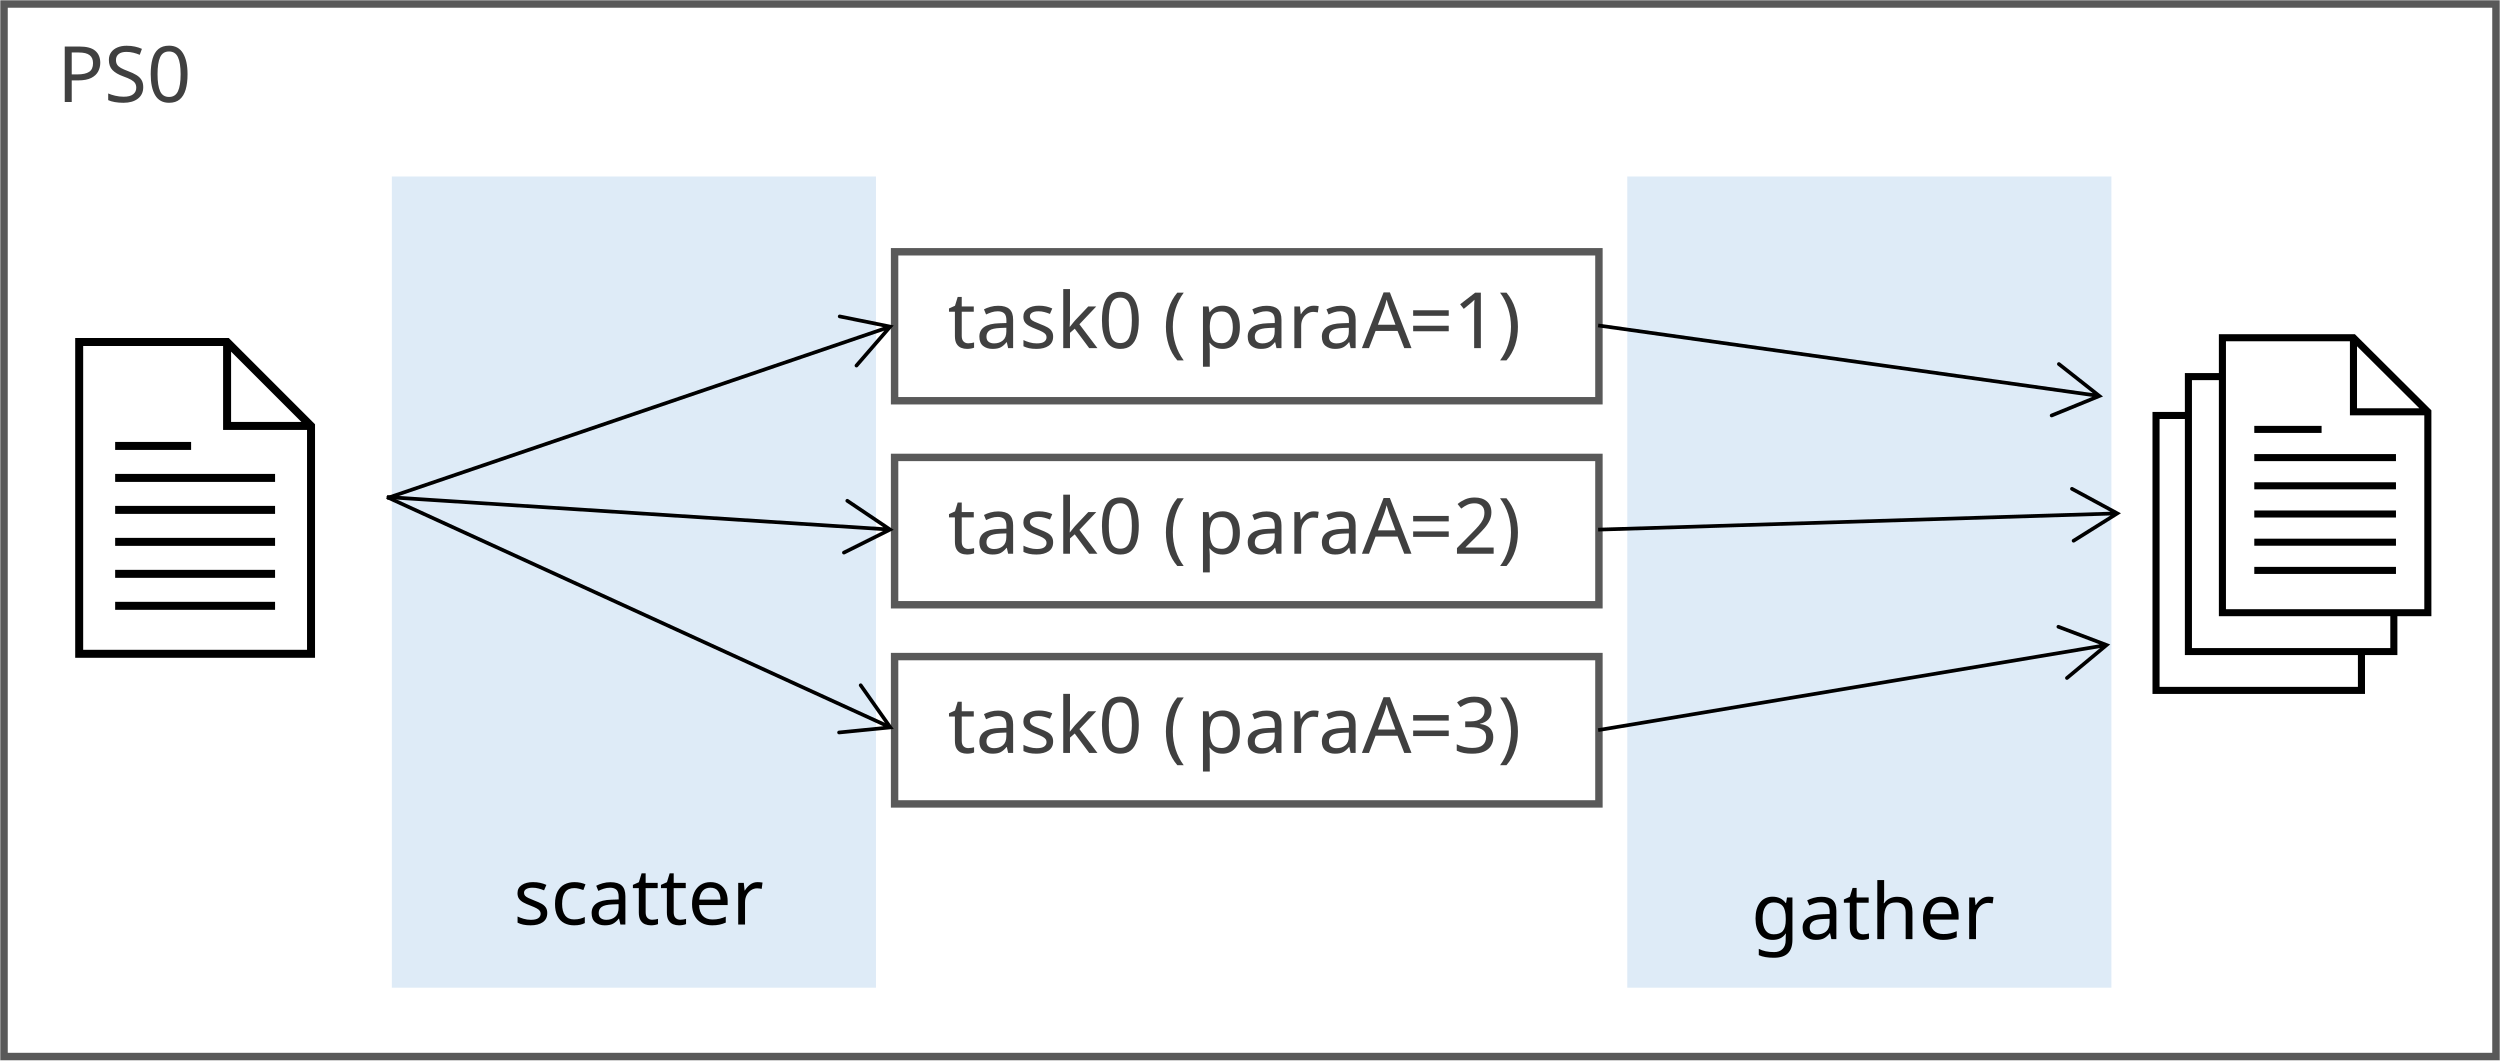
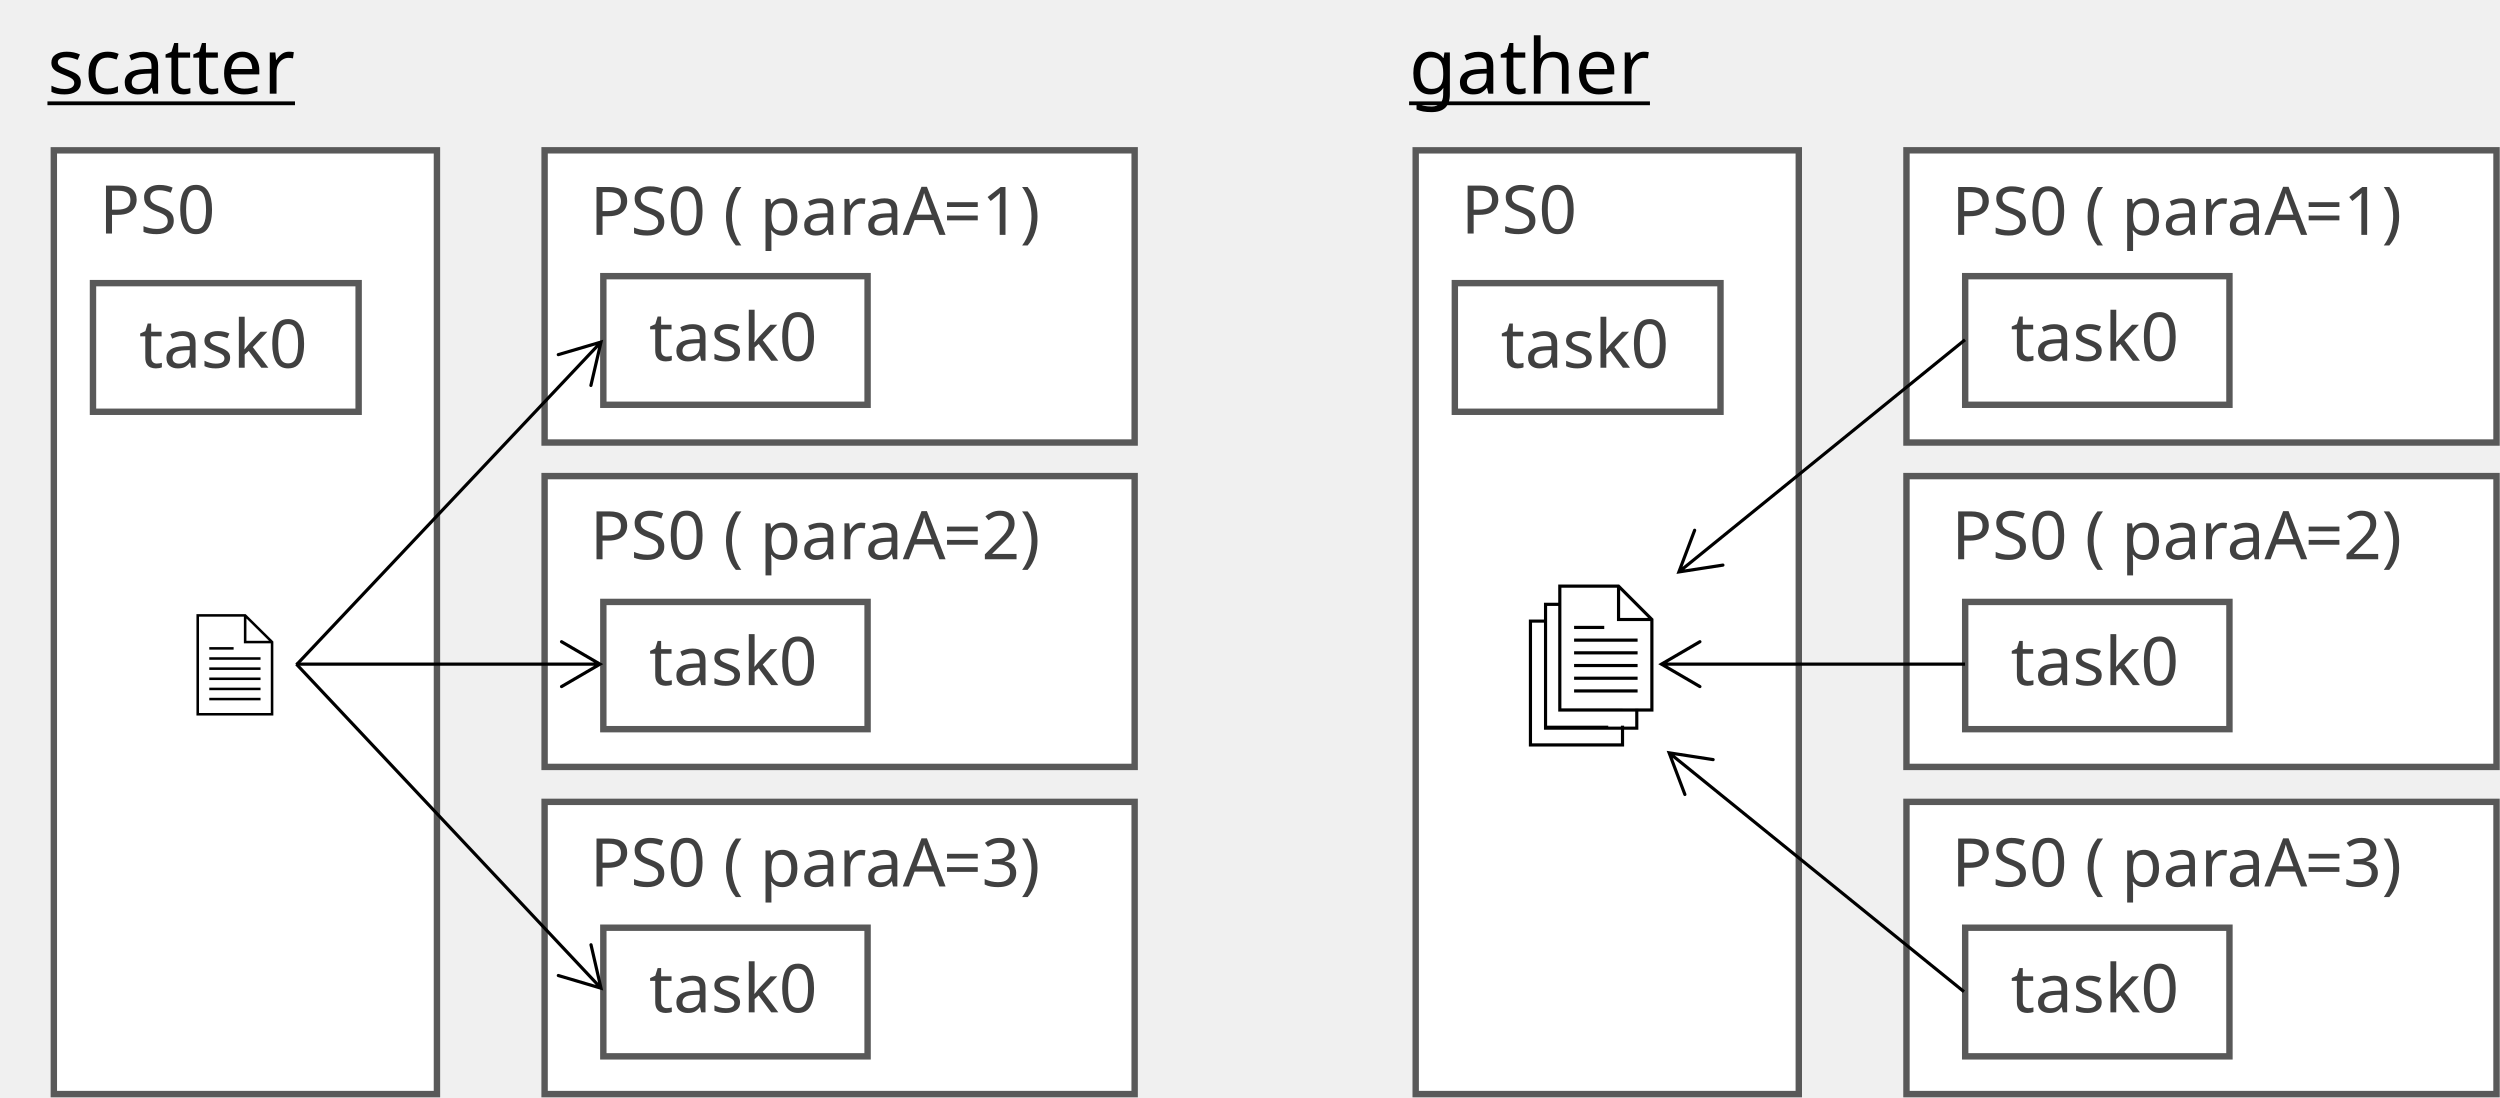
- <svg xmlns="http://www.w3.org/2000/svg" width="1544" height="655" xml:space="preserve" overflow="hidden">
+ <svg xmlns="http://www.w3.org/2000/svg" width="1788" height="785" xml:space="preserve" overflow="hidden">
  <defs>
    <clipPath id="clip0">
-       <rect x="1061" y="479" width="1544" height="655" />
+       <rect x="626" y="115" width="1788" height="785" />
    </clipPath>
    <clipPath id="clip1">
-       <rect x="1062" y="667" width="239" height="239" />
+       <rect x="750" y="546" width="89" height="88" />
    </clipPath>
    <clipPath id="clip2">
-       <rect x="1062" y="667" width="239" height="239" />
+       <rect x="750" y="546" width="89" height="88" />
    </clipPath>
    <clipPath id="clip3">
-       <rect x="1062" y="667" width="239" height="239" />
+       <rect x="750" y="546" width="89" height="88" />
    </clipPath>
    <clipPath id="clip4">
-       <rect x="2350" y="716" width="211" height="210" />
+       <rect x="1699" y="548" width="110" height="110" />
    </clipPath>
    <clipPath id="clip5">
-       <rect x="2350" y="716" width="211" height="210" />
+       <rect x="1699" y="548" width="110" height="110" />
    </clipPath>
    <clipPath id="clip6">
-       <rect x="2350" y="716" width="211" height="210" />
+       <rect x="1699" y="548" width="110" height="110" />
    </clipPath>
    <clipPath id="clip7">
-       <rect x="2370" y="691" width="211" height="210" />
+       <rect x="1710" y="536" width="109" height="110" />
    </clipPath>
    <clipPath id="clip8">
-       <rect x="2370" y="691" width="211" height="210" />
+       <rect x="1710" y="536" width="109" height="110" />
    </clipPath>
    <clipPath id="clip9">
-       <rect x="2370" y="691" width="211" height="210" />
+       <rect x="1710" y="536" width="109" height="110" />
    </clipPath>
    <clipPath id="clip10">
-       <rect x="2392" y="667" width="210" height="210" />
+       <rect x="1720" y="523" width="110" height="110" />
    </clipPath>
    <clipPath id="clip11">
-       <rect x="2392" y="667" width="210" height="210" />
+       <rect x="1720" y="523" width="110" height="110" />
    </clipPath>
    <clipPath id="clip12">
-       <rect x="2392" y="667" width="210" height="210" />
+       <rect x="1720" y="523" width="110" height="110" />
    </clipPath>
  </defs>
-   <g clip-path="url(#clip0)" transform="translate(-1061 -479)">
-     <rect x="1063.5" y="481.5" width="1539" height="650" stroke="#595959" stroke-width="4.583" stroke-miterlimit="8" fill="#FFFFFF" />
-     <text fill="#404040" font-family="Yu Gothic,Yu Gothic_MSFontService,sans-serif" font-weight="400" font-size="48" transform="matrix(1 0 0 1 1096.33 542)">PS0</text>
-     <rect x="2066" y="588" width="299" height="501" fill="#DEEBF7" />
-     <rect x="1303" y="588" width="299" height="501" fill="#DEEBF7" />
+   <g clip-path="url(#clip0)" transform="translate(-626 -115)">
+     <rect x="664.5" y="222.5" width="274" height="675" stroke="#595959" stroke-width="4.583" stroke-miterlimit="8" fill="#FFFFFF" />
+     <text fill="#404040" font-family="Yu Gothic,Yu Gothic_MSFontService,sans-serif" font-weight="400" font-size="48" transform="matrix(1 0 0 1 697.14 282)">PS0</text>
    <g clip-path="url(#clip1)">
      <g clip-path="url(#clip2)">
        <g clip-path="url(#clip3)">
-           <path d="M1132.12 771.688 1230.88 771.688 1230.88 776.625 1132.12 776.625Z" />
-           <path d="M1132.12 751.937 1179.03 751.937 1179.03 756.875 1132.12 756.875Z" />
-           <path d="M1132.12 791.438 1230.88 791.438 1230.88 796.375 1132.12 796.375Z" />
-           <path d="M1132.12 811.188 1230.88 811.188 1230.88 816.125 1132.12 816.125Z" />
-           <path d="M1132.12 830.938 1230.88 830.938 1230.88 835.875 1132.12 835.875Z" />
-           <path d="M1132.12 850.688 1230.88 850.688 1230.88 855.625 1132.12 855.625Z" />
-           <path d="M1107.44 687.75 1107.44 885.25 1255.56 885.25 1255.56 741.04 1202.27 687.75ZM1203.76 696.22 1247.09 739.552C1247.1 739.561 1247.1 739.577 1247.09 739.587 1247.09 739.591 1247.08 739.594 1247.07 739.594L1203.72 739.594 1203.72 696.237C1203.72 696.224 1203.73 696.213 1203.74 696.213 1203.75 696.213 1203.76 696.216 1203.76 696.22ZM1112.37 880.313 1112.37 692.687 1198.78 692.687 1198.78 744.531 1250.62 744.531 1250.62 880.313Z" />
+           <path d="M25.375 38.062 61.625 38.062 61.625 39.875 25.375 39.875Z" transform="matrix(1.01149 0 0 1 750 547)" />
+           <path d="M25.375 30.812 42.594 30.812 42.594 32.625 25.375 32.625Z" transform="matrix(1.01149 0 0 1 750 547)" />
+           <path d="M25.375 45.312 61.625 45.312 61.625 47.125 25.375 47.125Z" transform="matrix(1.01149 0 0 1 750 547)" />
+           <path d="M25.375 52.562 61.625 52.562 61.625 54.375 25.375 54.375Z" transform="matrix(1.01149 0 0 1 750 547)" />
+           <path d="M25.375 59.812 61.625 59.812 61.625 61.625 25.375 61.625Z" transform="matrix(1.01149 0 0 1 750 547)" />
+           <path d="M25.375 67.062 61.625 67.062 61.625 68.875 25.375 68.875Z" transform="matrix(1.01149 0 0 1 750 547)" />
+           <path d="M16.312 7.25 16.312 79.75 70.688 79.75 70.688 26.812 51.125 7.25ZM51.672 10.359 67.578 26.266C67.582 26.269 67.582 26.275 67.578 26.279 67.576 26.28 67.574 26.281 67.572 26.281L51.656 26.281 51.656 10.366C51.656 10.361 51.66 10.357 51.665 10.357 51.668 10.357 51.67 10.358 51.672 10.359ZM18.125 77.938 18.125 9.062 49.844 9.062 49.844 28.094 68.875 28.094 68.875 77.938Z" transform="matrix(1.01149 0 0 1 750 547)" />
        </g>
      </g>
    </g>
-     <rect x="1613.5" y="634.5" width="435" height="92" stroke="#595959" stroke-width="4.583" stroke-miterlimit="8" fill="#FFFFFF" />
-     <text fill="#404040" font-family="Yu Gothic,Yu Gothic_MSFontService,sans-serif" font-weight="400" font-size="48" transform="matrix(1 0 0 1 1646.33 694)">task0 (</text>
-     <text fill="#404040" font-family="Yu Gothic,Yu Gothic_MSFontService,sans-serif" font-weight="400" font-size="48" transform="matrix(1 0 0 1 1799.87 694)">paraA</text>
-     <text fill="#404040" font-family="Yu Gothic,Yu Gothic_MSFontService,sans-serif" font-weight="400" font-size="48" transform="matrix(1 0 0 1 1931.07 694)">=1)</text>
-     <rect x="1613.5" y="761.5" width="435" height="91" stroke="#595959" stroke-width="4.583" stroke-miterlimit="8" fill="#FFFFFF" />
-     <text fill="#404040" font-family="Yu Gothic,Yu Gothic_MSFontService,sans-serif" font-weight="400" font-size="48" transform="matrix(1 0 0 1 1646.33 821)">task0 (</text>
-     <text fill="#404040" font-family="Yu Gothic,Yu Gothic_MSFontService,sans-serif" font-weight="400" font-size="48" transform="matrix(1 0 0 1 1799.87 821)">paraA</text>
-     <text fill="#404040" font-family="Yu Gothic,Yu Gothic_MSFontService,sans-serif" font-weight="400" font-size="48" transform="matrix(1 0 0 1 1931.07 821)">=2)</text>
-     <rect x="1613.5" y="884.5" width="435" height="91" stroke="#595959" stroke-width="4.583" stroke-miterlimit="8" fill="#FFFFFF" />
-     <text fill="#404040" font-family="Yu Gothic,Yu Gothic_MSFontService,sans-serif" font-weight="400" font-size="48" transform="matrix(1 0 0 1 1646.33 944)">task0 (</text>
-     <text fill="#404040" font-family="Yu Gothic,Yu Gothic_MSFontService,sans-serif" font-weight="400" font-size="48" transform="matrix(1 0 0 1 1799.87 944)">paraA</text>
-     <text fill="#404040" font-family="Yu Gothic,Yu Gothic_MSFontService,sans-serif" font-weight="400" font-size="48" transform="matrix(1 0 0 1 1931.07 944)">=3)</text>
-     <path d="M0.37-1.085 311.179 104.836 310.439 107.005-0.37 1.085ZM290.816 81.114 312.958 106.653 279.828 113.356C279.208 113.481 278.603 113.08 278.478 112.46 278.352 111.84 278.753 111.235 279.374 111.109L310.578 104.796 309.94 106.67 289.084 82.615C288.67 82.137 288.721 81.413 289.199 80.999 289.678 80.584 290.401 80.635 290.816 81.114Z" transform="matrix(1 0 0 -1 1300 786.651)" />
-     <path d="M1300.07 784.857 1610.76 804.912 1610.62 807.199 1299.93 787.144ZM1584.92 787.325 1612.96 806.202 1582.73 821.317C1582.16 821.6 1581.47 821.371 1581.19 820.805 1580.9 820.239 1581.13 819.55 1581.7 819.267L1610.18 805.03 1610.05 807.006 1583.64 789.226C1583.11 788.873 1582.98 788.161 1583.33 787.636 1583.68 787.111 1584.39 786.972 1584.92 787.325Z" />
-     <path d="M1300.48 784.958 1611.37 927.193 1610.42 929.277 1299.52 787.042ZM1593.49 901.546 1612.96 929.18 1579.32 932.521C1578.69 932.584 1578.13 932.124 1578.07 931.494 1578.01 930.864 1578.47 930.303 1579.1 930.241L1610.78 927.094 1609.95 928.894 1591.62 902.866C1591.26 902.348 1591.38 901.633 1591.9 901.269 1592.41 900.905 1593.13 901.029 1593.49 901.546Z" />
-     <path d="M2048.16 678.865 2357.72 722.418 2357.4 724.688 2047.84 681.135ZM2333.28 702.937 2359.82 723.87 2328.53 736.668C2327.95 736.907 2327.28 736.627 2327.04 736.041 2326.8 735.455 2327.08 734.786 2327.66 734.547L2357.13 722.493 2356.85 724.453 2331.86 704.736C2331.36 704.344 2331.28 703.624 2331.67 703.127 2332.06 702.63 2332.78 702.545 2333.28 702.937Z" />
-     <path d="M0.036-1.145 320.671 8.884 320.599 11.175-0.036 1.145ZM294.256-7.835 322.906 10.101 293.191 26.211C292.635 26.512 291.939 26.306 291.637 25.75 291.336 25.193 291.542 24.498 292.099 24.196L320.087 9.022 320.025 11.001 293.04-5.893C292.503-6.229 292.341-6.936 292.677-7.472 293.012-8.009 293.72-8.171 294.256-7.835Z" transform="matrix(1 0 0 -1 2048 806.1)" />
-     <path d="M0.189-1.13 314.212 51.418 313.834 53.678-0.189 1.13ZM290.281 31.307 316.266 52.924 284.659 64.903C284.067 65.127 283.406 64.829 283.181 64.237 282.957 63.646 283.255 62.984 283.847 62.76L313.617 51.477 313.29 53.429 288.815 33.069C288.329 32.664 288.262 31.942 288.667 31.455 289.072 30.969 289.794 30.902 290.281 31.307Z" transform="matrix(1 0 0 -1 2048 929.923)" />
-     <rect x="2393" y="735" width="127" height="169" fill="#FFFFFF" />
+     <rect x="1015.5" y="222.5" width="422" height="209" stroke="#595959" stroke-width="4.583" stroke-miterlimit="8" fill="#FFFFFF" />
+     <text fill="#404040" font-family="Yu Gothic,Yu Gothic_MSFontService,sans-serif" font-weight="400" font-size="48" transform="matrix(1 0 0 1 1047.97 283)">PS0 (</text>
+     <text fill="#404040" font-family="Yu Gothic,Yu Gothic_MSFontService,sans-serif" font-weight="400" font-size="48" transform="matrix(1 0 0 1 1169.42 283)">paraA</text>
+     <text fill="#404040" font-family="Yu Gothic,Yu Gothic_MSFontService,sans-serif" font-weight="400" font-size="48" transform="matrix(1 0 0 1 1300.62 283)">=1)</text>
+     <text font-family="Yu Gothic,Yu Gothic_MSFontService,sans-serif" font-weight="400" font-size="55" text-decoration="underline" transform="matrix(1 0 0 1 659.931 182)">scatter</text>
+     <rect x="692.5" y="317.5" width="190" height="92" stroke="#595959" stroke-width="4.583" stroke-miterlimit="8" fill="#FFFFFF" />
+     <text fill="#404040" font-family="Yu Gothic,Yu Gothic_MSFontService,sans-serif" font-weight="400" font-size="48" transform="matrix(1 0 0 1 725.494 378)">task0</text>
+     <rect x="1057.5" y="312.5" width="189" height="92" stroke="#595959" stroke-width="4.583" stroke-miterlimit="8" fill="#FFFFFF" />
+     <text fill="#404040" font-family="Yu Gothic,Yu Gothic_MSFontService,sans-serif" font-weight="400" font-size="48" transform="matrix(1 0 0 1 1090.2 373)">task0</text>
+     <rect x="1015.5" y="455.5" width="422" height="208" stroke="#595959" stroke-width="4.583" stroke-miterlimit="8" fill="#FFFFFF" />
+     <text fill="#404040" font-family="Yu Gothic,Yu Gothic_MSFontService,sans-serif" font-weight="400" font-size="48" transform="matrix(1 0 0 1 1047.97 515)">PS0 (</text>
+     <text fill="#404040" font-family="Yu Gothic,Yu Gothic_MSFontService,sans-serif" font-weight="400" font-size="48" transform="matrix(1 0 0 1 1169.42 515)">paraA</text>
+     <text fill="#404040" font-family="Yu Gothic,Yu Gothic_MSFontService,sans-serif" font-weight="400" font-size="48" transform="matrix(1 0 0 1 1300.62 515)">=2)</text>
+     <rect x="1057.5" y="545.5" width="189" height="91" stroke="#595959" stroke-width="4.583" stroke-miterlimit="8" fill="#FFFFFF" />
+     <text fill="#404040" font-family="Yu Gothic,Yu Gothic_MSFontService,sans-serif" font-weight="400" font-size="48" transform="matrix(1 0 0 1 1090.2 605)">task0</text>
+     <rect x="1015.5" y="688.5" width="422" height="209" stroke="#595959" stroke-width="4.583" stroke-miterlimit="8" fill="#FFFFFF" />
+     <text fill="#404040" font-family="Yu Gothic,Yu Gothic_MSFontService,sans-serif" font-weight="400" font-size="48" transform="matrix(1 0 0 1 1047.97 749)">PS0 (</text>
+     <text fill="#404040" font-family="Yu Gothic,Yu Gothic_MSFontService,sans-serif" font-weight="400" font-size="48" transform="matrix(1 0 0 1 1169.42 749)">paraA</text>
+     <text fill="#404040" font-family="Yu Gothic,Yu Gothic_MSFontService,sans-serif" font-weight="400" font-size="48" transform="matrix(1 0 0 1 1300.62 749)">=3)</text>
+     <rect x="1057.5" y="778.5" width="189" height="92" stroke="#595959" stroke-width="4.583" stroke-miterlimit="8" fill="#FFFFFF" />
+     <text fill="#404040" font-family="Yu Gothic,Yu Gothic_MSFontService,sans-serif" font-weight="400" font-size="48" transform="matrix(1 0 0 1 1090.2 839)">task0</text>
+     <path d="M0.833-0.786 218.662 230.061 216.996 231.634-0.833 0.786ZM211.739 199.578 219.39 232.502 186.965 222.955C186.358 222.776 186.011 222.139 186.189 221.532 186.368 220.925 187.005 220.578 187.612 220.757L218.153 229.748 216.713 231.107 209.507 200.096C209.364 199.48 209.748 198.864 210.364 198.721 210.98 198.578 211.596 198.961 211.739 199.578Z" transform="matrix(1 0 0 -1 838 590.498)" />
+     <path d="M838 588.854 1055.12 588.854 1055.12 591.146 838 591.146ZM1028.19 572.969 1057.39 590 1028.19 607.032C1027.65 607.35 1026.95 607.166 1026.63 606.619 1026.31 606.073 1026.49 605.371 1027.04 605.052L1054.54 589.01 1054.54 590.99 1027.04 574.948C1026.49 574.629 1026.31 573.928 1026.63 573.381 1026.95 572.835 1027.65 572.65 1028.19 572.969Z" />
+     <path d="M838.835 589.215 1056.67 820.953 1055 822.523 837.165 590.785ZM1049.8 790.457 1057.39 823.395 1024.98 813.786C1024.38 813.607 1024.03 812.969 1024.21 812.362 1024.39 811.755 1025.03 811.409 1025.63 811.589L1056.16 820.64 1054.72 821.995 1047.57 790.971C1047.43 790.354 1047.81 789.739 1048.43 789.597 1049.05 789.455 1049.66 789.84 1049.8 790.457Z" />
+     <rect x="1638.5" y="222.5" width="274" height="675" stroke="#595959" stroke-width="4.583" stroke-miterlimit="8" fill="#FFFFFF" />
+     <text fill="#404040" font-family="Yu Gothic,Yu Gothic_MSFontService,sans-serif" font-weight="400" font-size="48" transform="matrix(1 0 0 1 1670.99 282)">PS0</text>
+     <rect x="1989.5" y="222.5" width="422" height="209" stroke="#595959" stroke-width="4.583" stroke-miterlimit="8" fill="#FFFFFF" />
+     <text fill="#404040" font-family="Yu Gothic,Yu Gothic_MSFontService,sans-serif" font-weight="400" font-size="48" transform="matrix(1 0 0 1 2021.81 283)">PS0 (</text>
+     <text fill="#404040" font-family="Yu Gothic,Yu Gothic_MSFontService,sans-serif" font-weight="400" font-size="48" transform="matrix(1 0 0 1 2143.27 283)">paraA</text>
+     <text fill="#404040" font-family="Yu Gothic,Yu Gothic_MSFontService,sans-serif" font-weight="400" font-size="48" transform="matrix(1 0 0 1 2274.47 283)">=1)</text>
+     <text font-family="Yu Gothic,Yu Gothic_MSFontService,sans-serif" font-weight="400" font-size="55" text-decoration="underline" transform="matrix(1 0 0 1 1633.78 182)">gather</text>
+     <rect x="1666.5" y="317.5" width="190" height="92" stroke="#595959" stroke-width="4.583" stroke-miterlimit="8" fill="#FFFFFF" />
+     <text fill="#404040" font-family="Yu Gothic,Yu Gothic_MSFontService,sans-serif" font-weight="400" font-size="48" transform="matrix(1 0 0 1 1699.34 378)">task0</text>
+     <rect x="2031.5" y="312.5" width="189" height="92" stroke="#595959" stroke-width="4.583" stroke-miterlimit="8" fill="#FFFFFF" />
+     <text fill="#404040" font-family="Yu Gothic,Yu Gothic_MSFontService,sans-serif" font-weight="400" font-size="48" transform="matrix(1 0 0 1 2064.05 373)">task0</text>
+     <rect x="1989.5" y="455.5" width="422" height="208" stroke="#595959" stroke-width="4.583" stroke-miterlimit="8" fill="#FFFFFF" />
+     <text fill="#404040" font-family="Yu Gothic,Yu Gothic_MSFontService,sans-serif" font-weight="400" font-size="48" transform="matrix(1 0 0 1 2021.81 515)">PS0 (</text>
+     <text fill="#404040" font-family="Yu Gothic,Yu Gothic_MSFontService,sans-serif" font-weight="400" font-size="48" transform="matrix(1 0 0 1 2143.27 515)">paraA</text>
+     <text fill="#404040" font-family="Yu Gothic,Yu Gothic_MSFontService,sans-serif" font-weight="400" font-size="48" transform="matrix(1 0 0 1 2274.47 515)">=2)</text>
+     <rect x="2031.5" y="545.5" width="189" height="91" stroke="#595959" stroke-width="4.583" stroke-miterlimit="8" fill="#FFFFFF" />
+     <text fill="#404040" font-family="Yu Gothic,Yu Gothic_MSFontService,sans-serif" font-weight="400" font-size="48" transform="matrix(1 0 0 1 2064.05 605)">task0</text>
+     <rect x="1989.5" y="688.5" width="422" height="209" stroke="#595959" stroke-width="4.583" stroke-miterlimit="8" fill="#FFFFFF" />
+     <text fill="#404040" font-family="Yu Gothic,Yu Gothic_MSFontService,sans-serif" font-weight="400" font-size="48" transform="matrix(1 0 0 1 2021.81 749)">PS0 (</text>
+     <text fill="#404040" font-family="Yu Gothic,Yu Gothic_MSFontService,sans-serif" font-weight="400" font-size="48" transform="matrix(1 0 0 1 2143.27 749)">paraA</text>
+     <text fill="#404040" font-family="Yu Gothic,Yu Gothic_MSFontService,sans-serif" font-weight="400" font-size="48" transform="matrix(1 0 0 1 2274.47 749)">=3)</text>
+     <rect x="2031.5" y="778.5" width="189" height="92" stroke="#595959" stroke-width="4.583" stroke-miterlimit="8" fill="#FFFFFF" />
+     <text fill="#404040" font-family="Yu Gothic,Yu Gothic_MSFontService,sans-serif" font-weight="400" font-size="48" transform="matrix(1 0 0 1 2064.05 839)">task0</text>
+     <path d="M2.484 0.54 207.087 166.569 205.643 168.348 1.04 2.319ZM11.936 31.619-0.004-0.003 33.399 5.169C34.024 5.266 34.453 5.851 34.356 6.476 34.259 7.102 33.674 7.53 33.048 7.433L1.586 2.562 2.834 1.025 14.08 30.809C14.303 31.401 14.004 32.062 13.412 32.286 12.82 32.51 12.159 32.211 11.936 31.619Z" transform="matrix(1 0 0 -1 1825 525.458)" />
+     <path d="M1814.27 588.854 2031.39 588.854 2031.39 591.146 1814.27 591.146ZM1841.19 607.031 1811.99 590 1841.19 572.969C1841.74 572.65 1842.44 572.834 1842.76 573.381 1843.08 573.928 1842.89 574.629 1842.35 574.948L1814.85 590.99 1814.85 589.01 1842.35 605.052C1842.89 605.371 1843.08 606.072 1842.76 606.619 1842.44 607.166 1841.74 607.35 1841.19 607.031Z" />
+     <path d="M1820.48 652.537 2031.35 823.373 2029.91 825.154 1819.04 654.317ZM1829.96 683.609 1818 651.997 1851.4 657.142C1852.03 657.238 1852.46 657.824 1852.36 658.449 1852.26 659.075 1851.68 659.503 1851.05 659.407L1819.59 654.561 1820.83 653.023 1832.1 682.798C1832.33 683.39 1832.03 684.051 1831.44 684.275 1830.85 684.499 1830.19 684.201 1829.96 683.609Z" />
+     <rect x="1721" y="560" width="66" height="87" fill="#FFFFFF" />
    <g clip-path="url(#clip4)">
      <g clip-path="url(#clip5)">
        <g clip-path="url(#clip6)">
-           <path d="M60.958 91.438 148.042 91.438 148.042 95.792 60.958 95.792Z" transform="matrix(1.00478 0 0 1 2351 716)" />
-           <path d="M60.958 74.021 102.323 74.021 102.323 78.375 60.958 78.375Z" transform="matrix(1.00478 0 0 1 2351 716)" />
-           <path d="M60.958 108.854 148.042 108.854 148.042 113.208 60.958 113.208Z" transform="matrix(1.00478 0 0 1 2351 716)" />
-           <path d="M60.958 126.271 148.042 126.271 148.042 130.625 60.958 130.625Z" transform="matrix(1.00478 0 0 1 2351 716)" />
-           <path d="M60.958 143.688 148.042 143.688 148.042 148.042 60.958 148.042Z" transform="matrix(1.00478 0 0 1 2351 716)" />
-           <path d="M60.958 161.104 148.042 161.104 148.042 165.458 60.958 165.458Z" transform="matrix(1.00478 0 0 1 2351 716)" />
-           <path d="M39.188 17.417 39.188 191.583 169.812 191.583 169.812 64.411 122.818 17.417ZM124.131 24.886 162.343 63.098C162.351 63.107 162.351 63.121 162.343 63.129 162.339 63.133 162.333 63.135 162.328 63.135L124.094 63.135 124.094 24.901C124.094 24.89 124.104 24.88 124.116 24.88 124.121 24.88 124.127 24.882 124.131 24.886ZM43.542 187.229 43.542 21.771 119.74 21.771 119.74 67.49 165.458 67.49 165.458 187.229Z" transform="matrix(1.00478 0 0 1 2351 716)" />
+           <path d="M1730.79 596.687 1776.21 596.687 1776.21 598.958 1730.79 598.958Z" />
+           <path d="M1730.79 587.604 1752.36 587.604 1752.36 589.875 1730.79 589.875Z" />
+           <path d="M1730.79 605.771 1776.21 605.771 1776.21 608.042 1730.79 608.042Z" />
+           <path d="M1730.79 614.854 1776.21 614.854 1776.21 617.125 1730.79 617.125Z" />
+           <path d="M1730.79 623.937 1776.21 623.937 1776.21 626.208 1730.79 626.208Z" />
+           <path d="M1730.79 633.021 1776.21 633.021 1776.21 635.292 1730.79 635.292Z" />
+           <path d="M1719.44 558.083 1719.44 648.917 1787.56 648.917 1787.56 582.592 1763.05 558.083ZM1763.74 561.979 1783.67 581.908C1783.67 581.912 1783.67 581.919 1783.67 581.924 1783.66 581.926 1783.66 581.927 1783.66 581.927L1763.72 581.927 1763.72 561.987C1763.72 561.981 1763.72 561.976 1763.73 561.976 1763.73 561.976 1763.74 561.977 1763.74 561.979ZM1721.71 646.646 1721.71 560.354 1761.45 560.354 1761.45 584.198 1785.29 584.198 1785.29 646.646Z" />
        </g>
      </g>
    </g>
-     <rect x="2414" y="711" width="126" height="169" fill="#FFFFFF" />
+     <rect x="1732" y="547" width="65" height="87" fill="#FFFFFF" />
    <g clip-path="url(#clip7)">
      <g clip-path="url(#clip8)">
        <g clip-path="url(#clip9)">
-           <path d="M60.958 91.438 148.042 91.438 148.042 95.792 60.958 95.792Z" transform="matrix(1.00478 0 0 1 2371 692)" />
-           <path d="M60.958 74.021 102.323 74.021 102.323 78.375 60.958 78.375Z" transform="matrix(1.00478 0 0 1 2371 692)" />
-           <path d="M60.958 108.854 148.042 108.854 148.042 113.208 60.958 113.208Z" transform="matrix(1.00478 0 0 1 2371 692)" />
-           <path d="M60.958 126.271 148.042 126.271 148.042 130.625 60.958 130.625Z" transform="matrix(1.00478 0 0 1 2371 692)" />
-           <path d="M60.958 143.688 148.042 143.688 148.042 148.042 60.958 148.042Z" transform="matrix(1.00478 0 0 1 2371 692)" />
-           <path d="M60.958 161.104 148.042 161.104 148.042 165.458 60.958 165.458Z" transform="matrix(1.00478 0 0 1 2371 692)" />
-           <path d="M39.188 17.417 39.188 191.583 169.812 191.583 169.812 64.411 122.818 17.417ZM124.131 24.886 162.343 63.098C162.351 63.107 162.351 63.121 162.343 63.129 162.339 63.133 162.333 63.135 162.328 63.135L124.094 63.135 124.094 24.901C124.094 24.89 124.104 24.88 124.116 24.88 124.121 24.88 124.127 24.882 124.131 24.886ZM43.542 187.229 43.542 21.771 119.74 21.771 119.74 67.49 165.458 67.49 165.458 187.229Z" transform="matrix(1.00478 0 0 1 2371 692)" />
+           <path d="M31.5 47.25 76.5 47.25 76.5 49.5 31.5 49.5Z" transform="matrix(1 0 0 1.00926 1710 537)" />
+           <path d="M31.5 38.25 52.875 38.25 52.875 40.5 31.5 40.5Z" transform="matrix(1 0 0 1.00926 1710 537)" />
+           <path d="M31.5 56.25 76.5 56.25 76.5 58.5 31.5 58.5Z" transform="matrix(1 0 0 1.00926 1710 537)" />
+           <path d="M31.5 65.25 76.5 65.25 76.5 67.5 31.5 67.5Z" transform="matrix(1 0 0 1.00926 1710 537)" />
+           <path d="M31.5 74.25 76.5 74.25 76.5 76.5 31.5 76.5Z" transform="matrix(1 0 0 1.00926 1710 537)" />
+           <path d="M31.5 83.25 76.5 83.25 76.5 85.5 31.5 85.5Z" transform="matrix(1 0 0 1.00926 1710 537)" />
+           <path d="M20.25 9 20.25 99 87.75 99 87.75 33.284 63.466 9ZM64.144 12.86 83.89 32.606C83.894 32.61 83.894 32.617 83.89 32.622 83.888 32.624 83.885 32.625 83.882 32.625L64.125 32.625 64.125 12.868C64.125 12.862 64.13 12.857 64.136 12.857 64.139 12.857 64.142 12.858 64.144 12.86ZM22.5 96.75 22.5 11.25 61.875 11.25 61.875 34.875 85.5 34.875 85.5 96.75Z" transform="matrix(1 0 0 1.00926 1710 537)" />
        </g>
      </g>
    </g>
-     <rect x="2434" y="687" width="127" height="169" fill="#FFFFFF" />
+     <rect x="1742" y="535" width="66" height="87" fill="#FFFFFF" />
    <g clip-path="url(#clip10)">
      <g clip-path="url(#clip11)">
        <g clip-path="url(#clip12)">
-           <path d="M60.958 91.438 148.042 91.438 148.042 95.792 60.958 95.792Z" transform="matrix(1.00478 0 0 1 2392 668)" />
-           <path d="M60.958 74.021 102.323 74.021 102.323 78.375 60.958 78.375Z" transform="matrix(1.00478 0 0 1 2392 668)" />
-           <path d="M60.958 108.854 148.042 108.854 148.042 113.208 60.958 113.208Z" transform="matrix(1.00478 0 0 1 2392 668)" />
-           <path d="M60.958 126.271 148.042 126.271 148.042 130.625 60.958 130.625Z" transform="matrix(1.00478 0 0 1 2392 668)" />
-           <path d="M60.958 143.688 148.042 143.688 148.042 148.042 60.958 148.042Z" transform="matrix(1.00478 0 0 1 2392 668)" />
-           <path d="M60.958 161.104 148.042 161.104 148.042 165.458 60.958 165.458Z" transform="matrix(1.00478 0 0 1 2392 668)" />
-           <path d="M39.188 17.417 39.188 191.583 169.812 191.583 169.812 64.411 122.818 17.417ZM124.131 24.886 162.343 63.098C162.351 63.107 162.351 63.121 162.343 63.129 162.339 63.133 162.333 63.135 162.328 63.135L124.094 63.135 124.094 24.901C124.094 24.89 124.104 24.88 124.116 24.88 124.121 24.88 124.127 24.882 124.131 24.886ZM43.542 187.229 43.542 21.771 119.74 21.771 119.74 67.49 165.458 67.49 165.458 187.229Z" transform="matrix(1.00478 0 0 1 2392 668)" />
+           <path d="M1751.79 571.687 1797.21 571.687 1797.21 573.958 1751.79 573.958Z" />
+           <path d="M1751.79 562.604 1773.36 562.604 1773.36 564.875 1751.79 564.875Z" />
+           <path d="M1751.79 580.771 1797.21 580.771 1797.21 583.042 1751.79 583.042Z" />
+           <path d="M1751.79 589.854 1797.21 589.854 1797.21 592.125 1751.79 592.125Z" />
+           <path d="M1751.79 598.937 1797.21 598.937 1797.21 601.208 1751.79 601.208Z" />
+           <path d="M1751.79 608.021 1797.21 608.021 1797.21 610.292 1751.79 610.292Z" />
+           <path d="M1740.44 533.083 1740.44 623.917 1808.56 623.917 1808.56 557.592 1784.05 533.083ZM1784.74 536.979 1804.67 556.908C1804.67 556.912 1804.67 556.919 1804.67 556.924 1804.66 556.926 1804.66 556.927 1804.66 556.927L1784.72 556.927 1784.72 536.987C1784.72 536.981 1784.72 536.976 1784.73 536.976 1784.73 536.976 1784.74 536.977 1784.74 536.979ZM1742.71 621.646 1742.71 535.354 1782.45 535.354 1782.45 559.198 1806.29 559.198 1806.29 621.646Z" />
        </g>
      </g>
    </g>
-     <text font-family="Yu Gothic,Yu Gothic_MSFontService,sans-serif" font-weight="400" font-size="48" transform="matrix(1 0 0 1 1378.15 1050)">scatter</text>
-     <text font-family="Yu Gothic,Yu Gothic_MSFontService,sans-serif" font-weight="400" font-size="48" transform="matrix(1 0 0 1 2142.57 1059)">gather</text>
  </g>
</svg>
